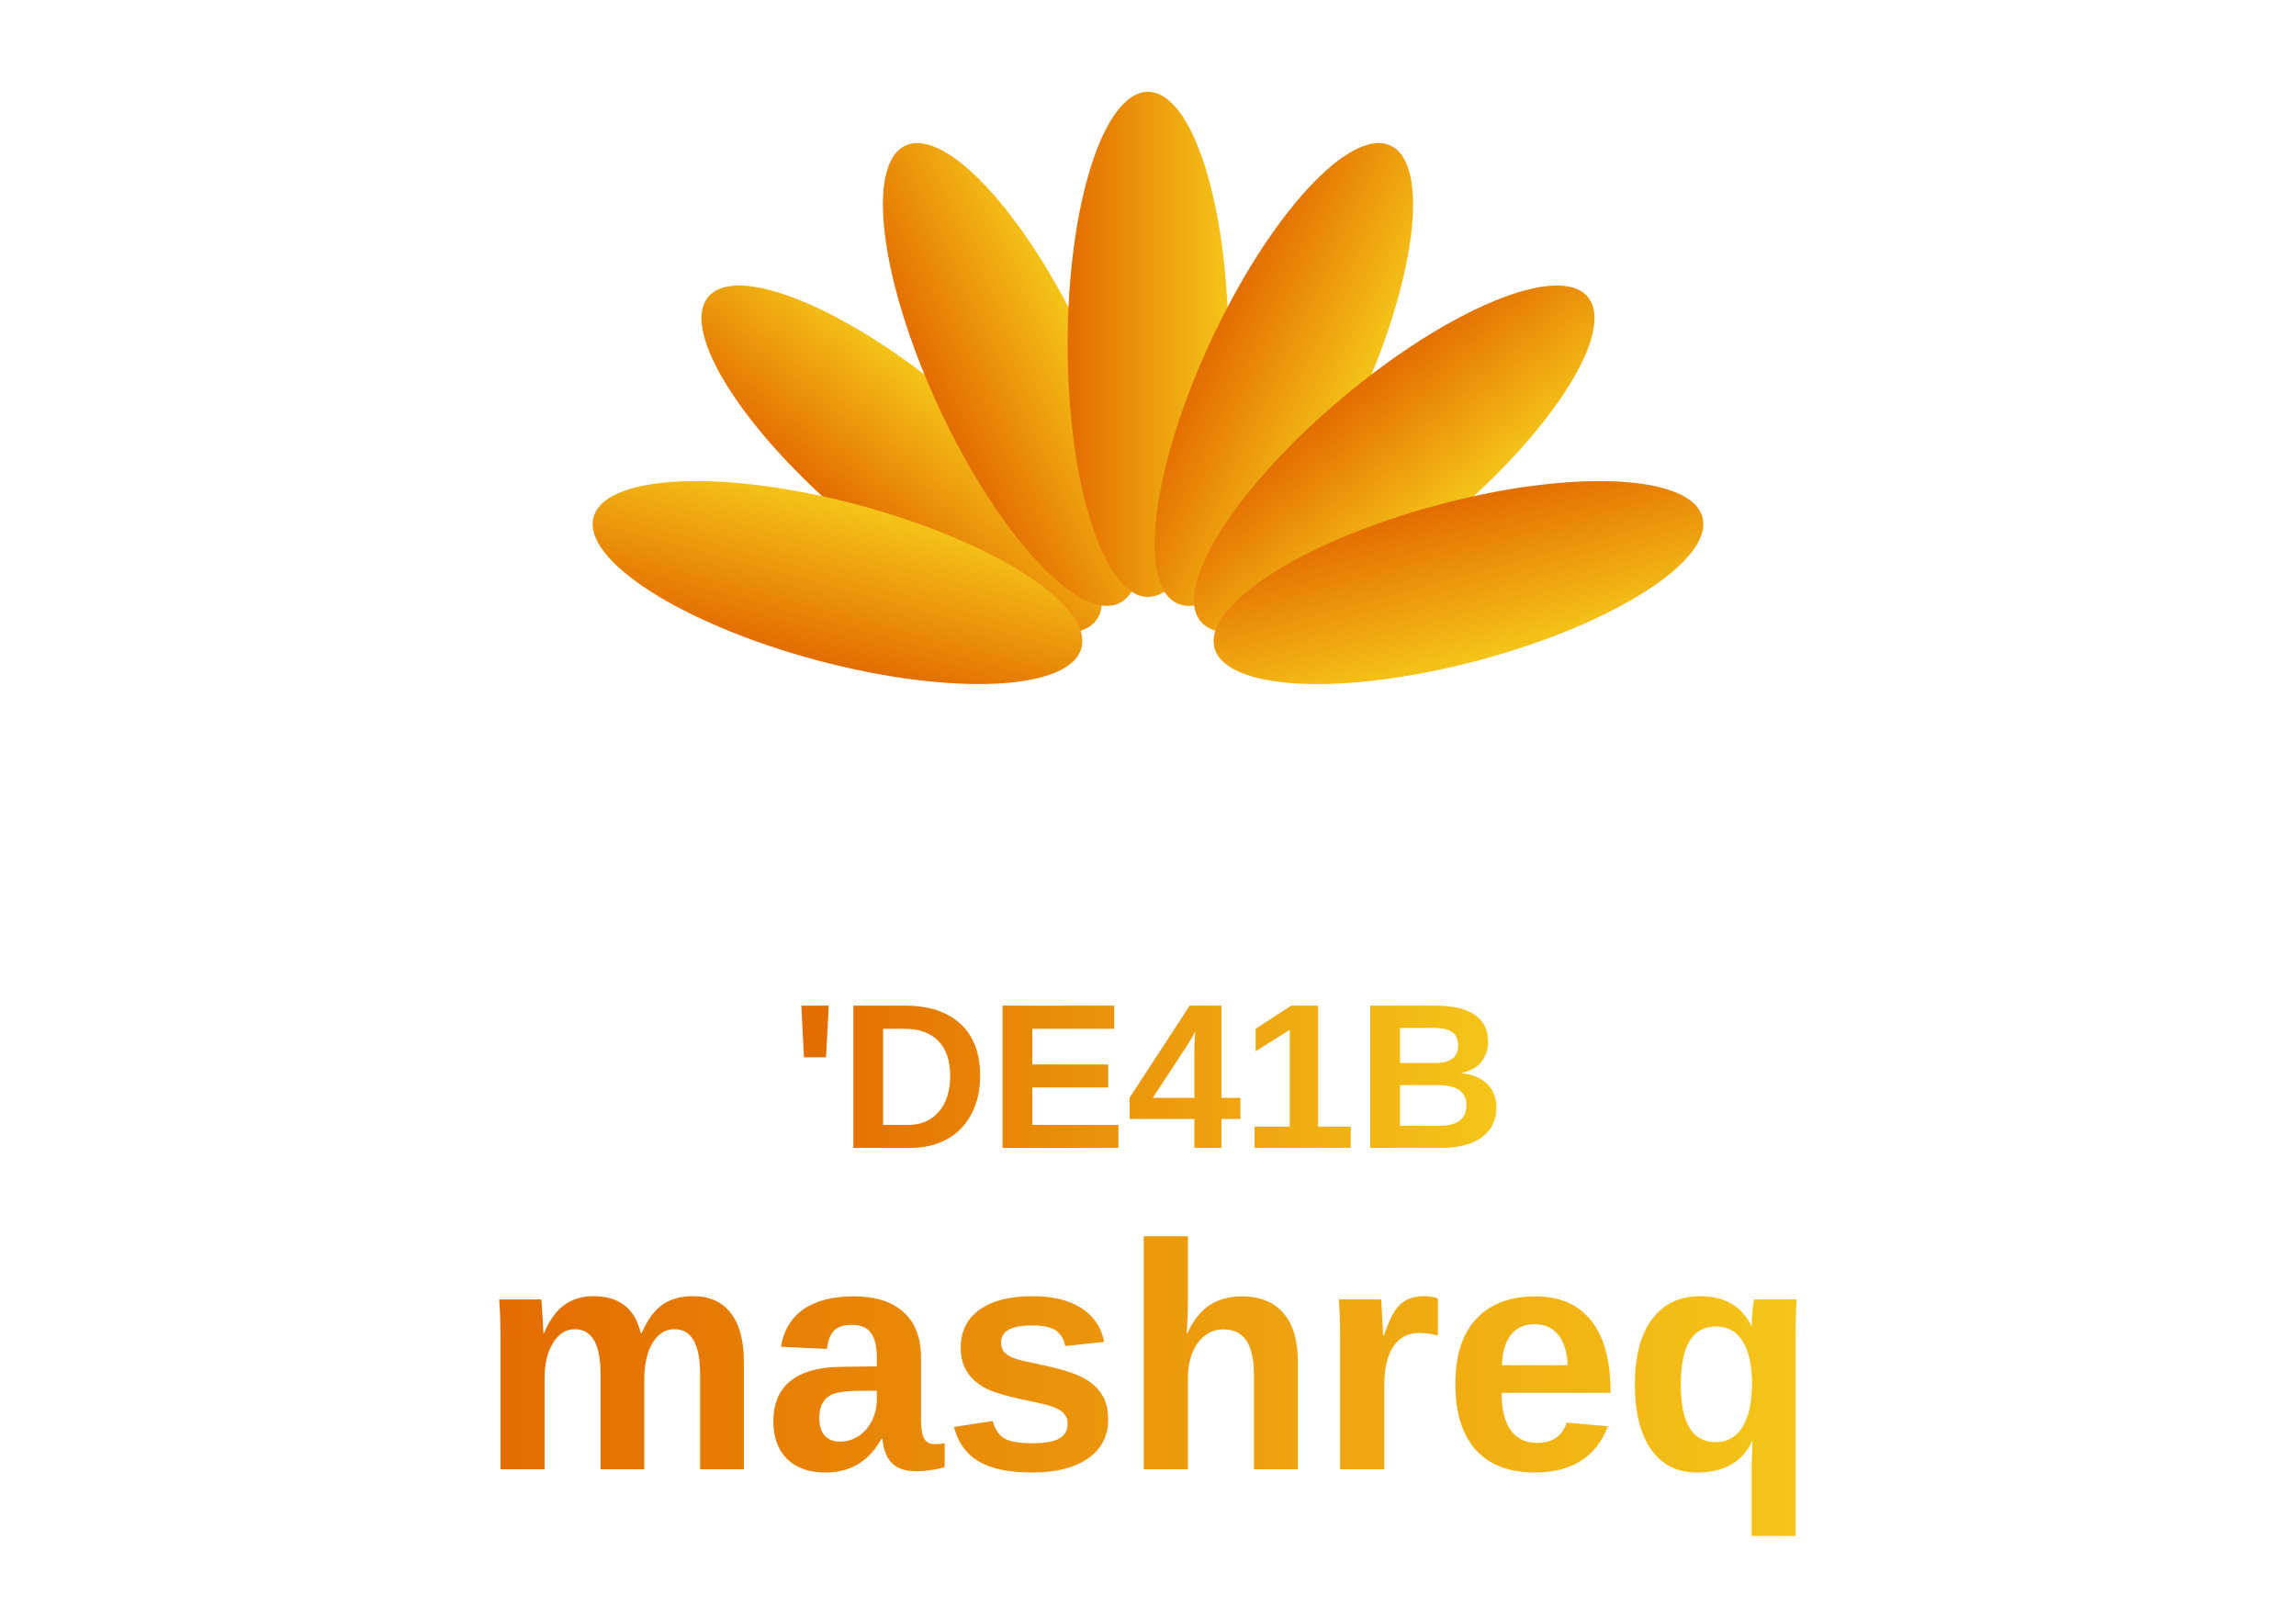
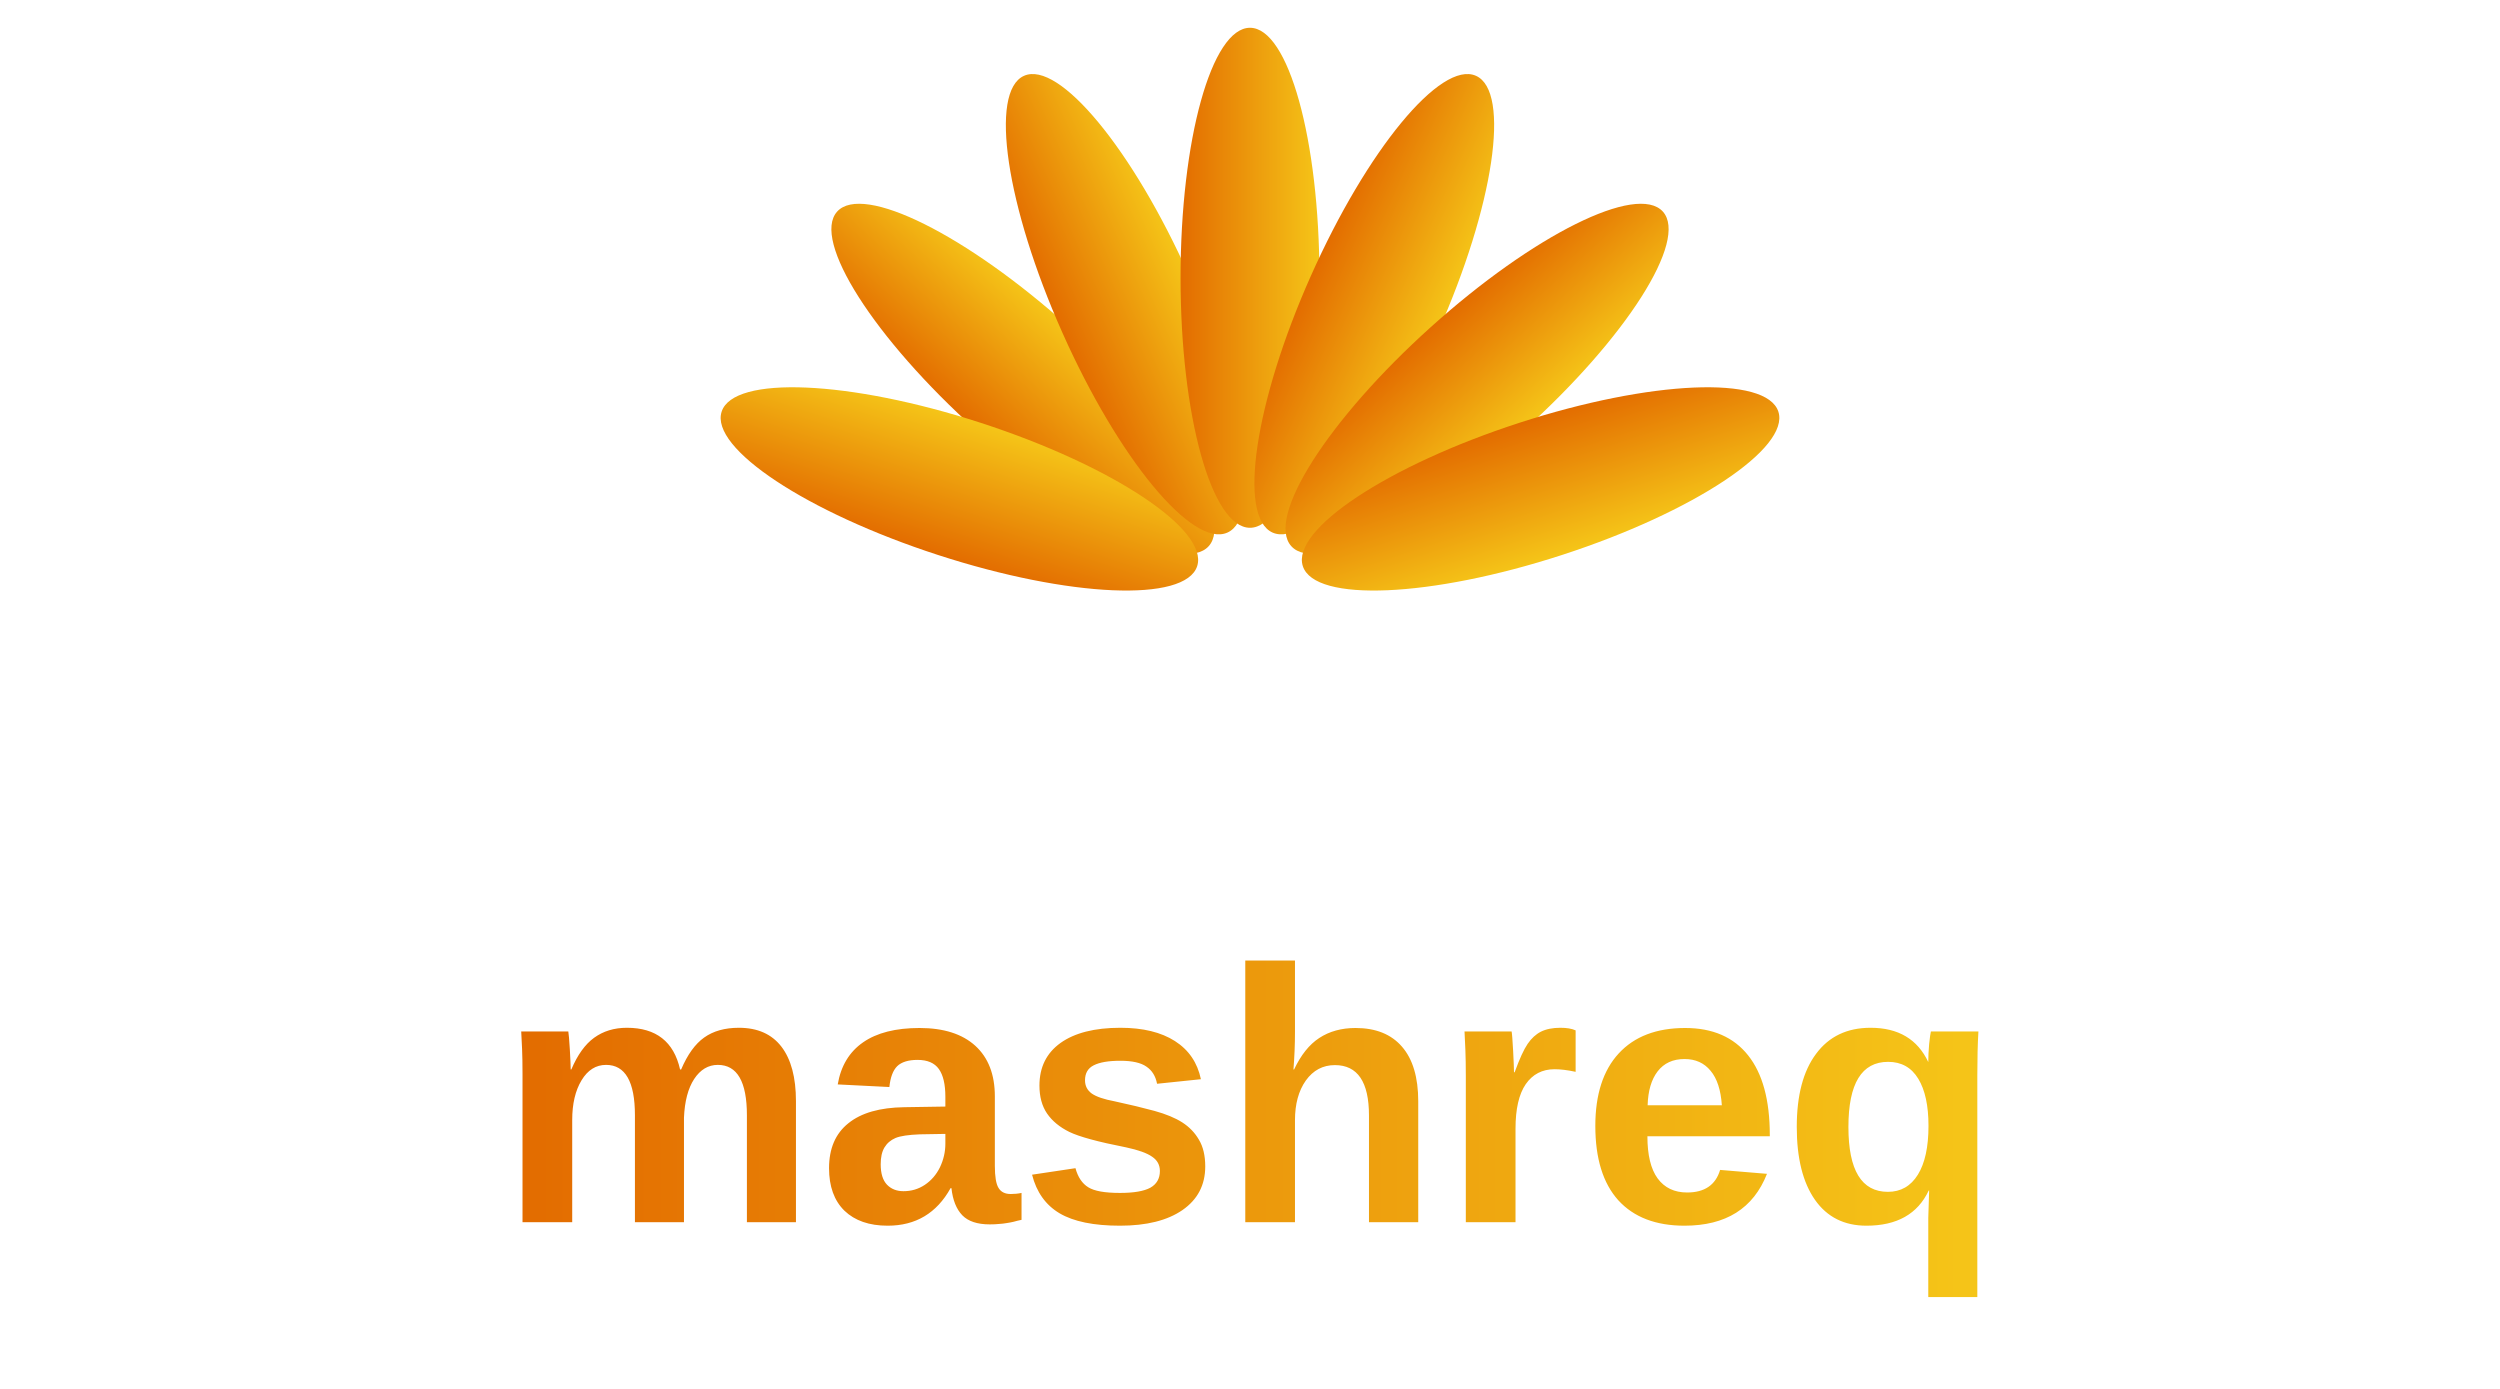
- <svg xmlns="http://www.w3.org/2000/svg" viewBox="0 0 200 140" role="img" aria-label="Mashreq">
+ <svg xmlns="http://www.w3.org/2000/svg" viewBox="0 0 180 100" role="img" aria-label="Mashreq">
  <defs>
-     <linearGradient id="m" x1="0" y1="0" x2="1" y2="0">
+     <linearGradient id="mq" x1="0" y1="0" x2="1" y2="0">
      <stop offset="0%" stop-color="#E36C00" />
      <stop offset="100%" stop-color="#F5C518" />
    </linearGradient>
  </defs>
-   <g fill="url(#m)" transform="translate(100,58)">
-     <ellipse cx="0" cy="-28" rx="7" ry="22" transform="rotate(-50)" />
-     <ellipse cx="0" cy="-28" rx="7" ry="22" transform="rotate(-25)" />
-     <ellipse cx="0" cy="-28" rx="7" ry="22" transform="rotate(0)" />
-     <ellipse cx="0" cy="-28" rx="7" ry="22" transform="rotate(25)" />
-     <ellipse cx="0" cy="-28" rx="7" ry="22" transform="rotate(50)" />
-     <ellipse cx="0" cy="-28" rx="7" ry="22" transform="rotate(75)" />
-     <ellipse cx="0" cy="-28" rx="7" ry="22" transform="rotate(-75)" />
+   <g fill="url(#mq)" transform="translate(90,42)">
+     <ellipse cx="0" cy="-22" rx="5" ry="18" transform="rotate(-48)" />
+     <ellipse cx="0" cy="-22" rx="5" ry="18" transform="rotate(-24)" />
+     <ellipse cx="0" cy="-22" rx="5" ry="18" />
+     <ellipse cx="0" cy="-22" rx="5" ry="18" transform="rotate(24)" />
+     <ellipse cx="0" cy="-22" rx="5" ry="18" transform="rotate(48)" />
+     <ellipse cx="0" cy="-22" rx="5" ry="18" transform="rotate(72)" />
+     <ellipse cx="0" cy="-22" rx="5" ry="18" transform="rotate(-72)" />
  </g>
-   <text x="100" y="100" text-anchor="middle" fill="url(#m)" font-family="Arial, sans-serif" font-size="18" font-weight="600">'DE41B</text>
-   <text x="100" y="128" text-anchor="middle" fill="url(#m)" font-family="Arial, Helvetica, sans-serif" font-size="28" font-weight="600">mashreq</text>
+   <text x="90" y="88" text-anchor="middle" fill="url(#mq)" font-family="Arial, Helvetica, sans-serif" font-size="26" font-weight="600">mashreq</text>
</svg>
